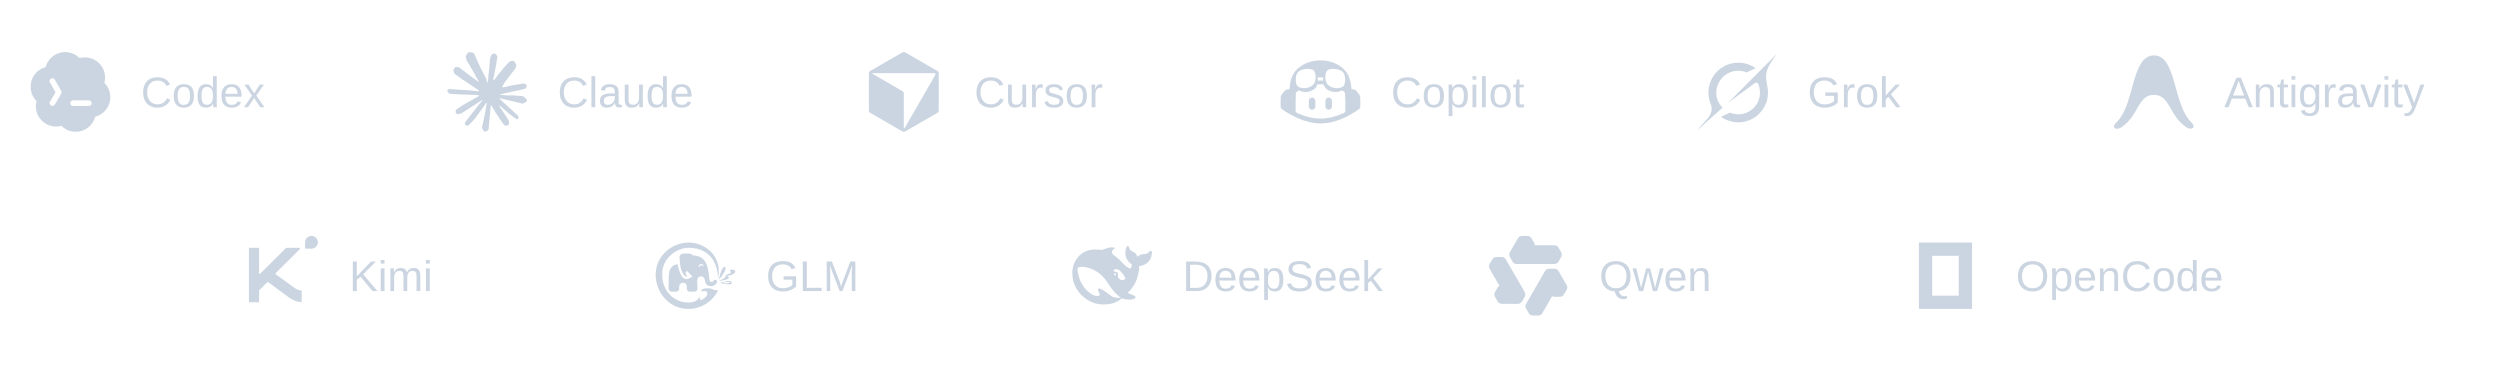
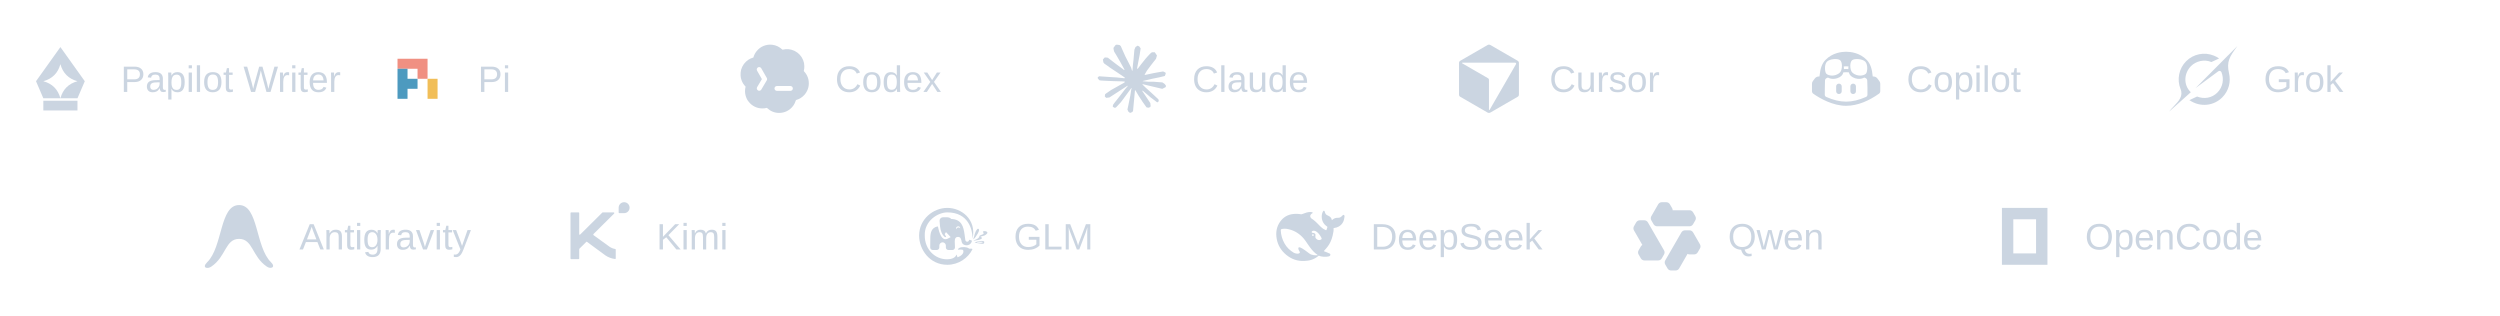
- <svg xmlns="http://www.w3.org/2000/svg" width="816" height="120" viewBox="0 0 816 120" role="img" aria-labelledby="title">
+ <svg xmlns="http://www.w3.org/2000/svg" width="952" height="120" viewBox="0 0 952 120" role="img" aria-labelledby="title">
  <g transform="translate(10 0)">
+     <svg x="0" y="17" width="26" height="26" viewBox="8 4 48 56" fill="#cbd5e1" color="#cbd5e1" fill-rule="evenodd">
+       <path fill-rule="evenodd" d="M32 6L52 34L46 48H18L12 34Z M32 20Q35 31 46 34Q35 37 32 48Q29 37 18 34Q29 31 32 20Z M18 50H46V58H18Z" />
+     </svg>
+     <text x="36" y="35" fill="#cbd5e1" font-family="-apple-system,BlinkMacSystemFont,Segoe UI,Arial,sans-serif" font-size="14" font-weight="500">Papilot Writer</text>
+   </g>
+   <g transform="translate(146 0)">
+     <svg x="0" y="17" width="26" height="26" viewBox="0 0 800 800" fill="#cbd5e1" color="#cbd5e1" fill-rule="evenodd">
+       <path fill="#F09082" d="M165.29 165.29H517.36V400H400V282.65H165.29Z" />
+       <path fill="#4D9ABF" d="M165.29 282.65H282.65V400H400V517.36H282.65V634.72H165.29Z" />
+       <path fill="#F1BE58" d="M517.36 400H634.72V634.72H517.36Z" />
+     </svg>
+     <text x="36" y="35" fill="#cbd5e1" font-family="-apple-system,BlinkMacSystemFont,Segoe UI,Arial,sans-serif" font-size="14" font-weight="500">Pi</text>
+   </g>
+   <g transform="translate(282 0)">
    <svg x="0" y="17" width="26" height="26" viewBox="0 0 24 24" fill="#cbd5e1" color="#cbd5e1" fill-rule="evenodd">
      <path clip-rule="evenodd" d="M8.086.457a6.105 6.105 0 013.046-.415c1.333.153 2.521.72 3.564 1.7a.117.117 0 00.107.029c1.408-.346 2.762-.224 4.061.366l.063.03.154.076c1.357.703 2.33 1.77 2.918 3.198.278.679.418 1.388.421 2.126a5.655 5.655 0 01-.18 1.631.167.167 0 00.04.155 5.982 5.982 0 011.578 2.891c.385 1.901-.01 3.615-1.183 5.14l-.182.22a6.063 6.063 0 01-2.934 1.851.162.162 0 00-.108.102c-.255.736-.511 1.364-.987 1.992-1.199 1.582-2.962 2.462-4.948 2.451-1.583-.008-2.986-.587-4.21-1.736a.145.145 0 00-.14-.032c-.518.167-1.04.191-1.604.185a5.924 5.924 0 01-2.595-.622 6.058 6.058 0 01-2.146-1.781c-.203-.269-.404-.522-.551-.821a7.74 7.74 0 01-.495-1.283 6.11 6.11 0 01-.017-3.064.166.166 0 00.008-.074.115.115 0 00-.037-.064 5.958 5.958 0 01-1.38-2.202 5.196 5.196 0 01-.333-1.589 6.915 6.915 0 01.188-2.132c.45-1.484 1.309-2.648 2.577-3.493.282-.188.55-.334.802-.438.286-.12.573-.22.861-.304a.129.129 0 00.087-.087A6.016 6.016 0 015.635 2.31C6.315 1.464 7.132.846 8.086.457zm-.804 7.85a.848.848 0 00-1.473.842l1.694 2.965-1.688 2.848a.849.849 0 001.46.864l1.94-3.272a.849.849 0 00.007-.854l-1.94-3.393zm5.446 6.24a.849.849 0 000 1.695h4.848a.849.849 0 000-1.696h-4.848z" />
    </svg>
    <text x="36" y="35" fill="#cbd5e1" font-family="-apple-system,BlinkMacSystemFont,Segoe UI,Arial,sans-serif" font-size="14" font-weight="500">Codex</text>
  </g>
-   <g transform="translate(146 0)">
+   <g transform="translate(418 0)">
    <svg x="0" y="17" width="26" height="26" viewBox="0 0 24 24" fill="#cbd5e1" color="#cbd5e1" fill-rule="evenodd">
      <path d="M4.709 15.955l4.72-2.647.08-.23-.08-.128H9.2l-.79-.048-2.698-.073-2.339-.097-2.266-.122-.571-.121L0 11.784l.055-.352.48-.321.686.06 1.52.103 2.278.158 1.652.097 2.449.255h.389l.055-.157-.134-.098-.103-.097-2.358-1.596-2.552-1.688-1.336-.972-.724-.491-.364-.462-.158-1.008.656-.722.881.06.225.061.893.686 1.908 1.476 2.491 1.833.365.304.145-.103.019-.073-.164-.274-1.355-2.446-1.446-2.49-.644-1.032-.17-.619a2.97 2.97 0 01-.104-.729L6.283.134 6.696 0l.996.134.42.364.62 1.414 1.002 2.229 1.555 3.03.456.898.243.832.091.255h.158V9.01l.128-1.706.237-2.095.23-2.695.08-.76.376-.91.747-.492.584.28.48.685-.067.444-.286 1.851-.559 2.903-.364 1.942h.212l.243-.242.985-1.306 1.652-2.064.73-.82.85-.904.547-.431h1.033l.76 1.129-.34 1.166-1.064 1.347-.881 1.142-1.264 1.7-.79 1.36.073.11.188-.02 2.856-.606 1.543-.28 1.841-.315.833.388.091.395-.328.807-1.969.486-2.309.462-3.439.813-.042.03.049.061 1.549.146.662.036h1.622l3.02.225.79.522.474.638-.079.485-1.215.62-1.64-.389-3.829-.91-1.312-.329h-.182v.11l1.093 1.068 2.006 1.81 2.509 2.33.127.578-.322.455-.34-.049-2.205-1.657-.851-.747-1.926-1.62h-.128v.17l.444.649 2.345 3.521.122 1.08-.17.353-.608.213-.668-.122-1.374-1.925-1.415-2.167-1.143-1.943-.14.08-.674 7.254-.316.37-.729.28-.607-.461-.322-.747.322-1.476.389-1.924.315-1.53.286-1.9.17-.632-.012-.042-.14.018-1.434 1.967-2.18 2.945-1.726 1.845-.414.164-.717-.37.067-.662.401-.589 2.388-3.036 1.44-1.882.93-1.086-.006-.158h-.055L4.132 18.56l-1.13.146-.487-.456.061-.746.231-.243 1.908-1.312-.006.006z" />
    </svg>
    <text x="36" y="35" fill="#cbd5e1" font-family="-apple-system,BlinkMacSystemFont,Segoe UI,Arial,sans-serif" font-size="14" font-weight="500">Claude</text>
  </g>
-   <g transform="translate(282 0)">
+   <g transform="translate(554 0)">
    <svg x="0" y="17" width="26" height="26" viewBox="0 0 24 24" fill="#cbd5e1" color="#cbd5e1" fill-rule="evenodd">
      <path d="M22.106 5.68L12.5.135a.998.998 0 00-.998 0L1.893 5.68a.84.84 0 00-.419.726v11.186c0 .3.16.577.42.727l9.607 5.547a.999.999 0 00.998 0l9.608-5.547a.84.84 0 00.42-.727V6.407a.84.84 0 00-.42-.726zm-.603 1.176L12.228 22.92c-.063.108-.228.064-.228-.061V12.34a.59.59 0 00-.295-.51l-9.11-5.26c-.107-.062-.063-.228.062-.228h18.55c.264 0 .428.286.296.514z" />
    </svg>
    <text x="36" y="35" fill="#cbd5e1" font-family="-apple-system,BlinkMacSystemFont,Segoe UI,Arial,sans-serif" font-size="14" font-weight="500">Cursor</text>
  </g>
-   <g transform="translate(418 0)">
+   <g transform="translate(690 0)">
    <svg x="0" y="17" width="26" height="26" viewBox="0 0 24 24" fill="#cbd5e1" color="#cbd5e1" fill-rule="evenodd">
      <path d="M19.245 5.364c1.322 1.36 1.877 3.216 2.11 5.817.622 0 1.2.135 1.592.654l.73.964c.21.278.323.61.323.955v2.62c0 .339-.173.669-.453.868C20.239 19.602 16.157 21.5 12 21.5c-4.6 0-9.205-2.583-11.547-4.258-.28-.2-.452-.53-.453-.868v-2.62c0-.345.113-.679.321-.956l.73-.963c.392-.517.974-.654 1.593-.654l.029-.297c.25-2.446.81-4.213 2.082-5.52 2.461-2.54 5.71-2.851 7.146-2.864h.198c1.436.013 4.685.323 7.146 2.864zm-7.244 4.328c-.284 0-.613.016-.962.05-.123.447-.305.85-.57 1.108-1.05 1.023-2.316 1.18-2.994 1.18-.638 0-1.306-.13-1.851-.464-.516.165-1.012.403-1.044.996a65.882 65.882 0 00-.063 2.884l-.002.48c-.002.563-.005 1.126-.013 1.69.002.326.204.63.51.765 2.482 1.102 4.83 1.657 6.99 1.657 2.156 0 4.504-.555 6.985-1.657a.854.854 0 00.51-.766c.03-1.682.006-3.372-.076-5.053-.031-.596-.528-.83-1.046-.996-.546.333-1.212.464-1.85.464-.677 0-1.942-.157-2.993-1.18-.266-.258-.447-.661-.57-1.108-.32-.032-.64-.049-.96-.05zm-2.525 4.013c.539 0 .976.426.976.95v1.753c0 .525-.437.95-.976.95a.964.964 0 01-.976-.95v-1.752c0-.525.437-.951.976-.951zm5 0c.539 0 .976.426.976.95v1.753c0 .525-.437.95-.976.95a.964.964 0 01-.976-.95v-1.752c0-.525.437-.951.976-.951zM7.635 5.087c-1.05.102-1.935.438-2.385.906-.975 1.037-.765 3.668-.21 4.224.405.394 1.17.657 1.995.657h.09c.649-.013 1.785-.176 2.73-1.11.435-.41.705-1.433.675-2.47-.03-.834-.27-1.52-.63-1.813-.39-.336-1.275-.482-2.265-.394zm6.465.394c-.36.292-.6.98-.63 1.813-.03 1.037.24 2.06.675 2.47.968.957 2.136 1.104 2.776 1.11h.044c.825 0 1.59-.263 1.995-.657.555-.556.765-3.187-.21-4.224-.45-.468-1.335-.804-2.385-.906-.99-.088-1.875.058-2.265.394zM12 7.615c-.24 0-.525.015-.84.044.03.16.045.336.06.526l-.001.159a2.94 2.94 0 01-.014.25c.225-.022.425-.027.612-.028h.366c.187 0 .387.006.612.028-.015-.146-.015-.277-.015-.409.015-.19.03-.365.06-.526a9.29 9.29 0 00-.84-.044z" />
    </svg>
    <text x="36" y="35" fill="#cbd5e1" font-family="-apple-system,BlinkMacSystemFont,Segoe UI,Arial,sans-serif" font-size="14" font-weight="500">Copilot</text>
  </g>
-   <g transform="translate(554 0)">
+   <g transform="translate(826 0)">
    <svg x="0" y="17" width="26" height="26" viewBox="0 0 24 24" fill="#cbd5e1" color="#cbd5e1" fill-rule="evenodd">
      <path d="M9.27 15.29l7.978-5.897c.391-.29.95-.177 1.137.272.98 2.369.542 5.215-1.41 7.169-1.951 1.954-4.667 2.382-7.149 1.406l-2.711 1.257c3.889 2.661 8.611 2.003 11.562-.953 2.341-2.344 3.066-5.539 2.388-8.42l.006.007c-.983-4.232.242-5.924 2.75-9.383.06-.082.12-.164.179-.248l-3.301 3.305v-.01L9.267 15.292M7.623 16.723c-2.792-2.67-2.31-6.801.071-9.184 1.761-1.763 4.647-2.483 7.166-1.425l2.705-1.25a7.808 7.808 0 00-1.829-1A8.975 8.975 0 005.984 5.83c-2.533 2.536-3.33 6.436-1.962 9.764 1.022 2.487-.653 4.246-2.34 6.022-.599.63-1.199 1.259-1.682 1.925l7.62-6.815" />
    </svg>
    <text x="36" y="35" fill="#cbd5e1" font-family="-apple-system,BlinkMacSystemFont,Segoe UI,Arial,sans-serif" font-size="14" font-weight="500">Grok</text>
  </g>
-   <g transform="translate(690 0)">
+   <g transform="translate(78 60)">
    <svg x="0" y="17" width="26" height="26" viewBox="0 0 24 24" fill="#cbd5e1" color="#cbd5e1" fill-rule="evenodd">
      <path d="M21.751 22.607c1.34 1.005 3.35.335 1.508-1.508C17.73 15.74 18.904 1 12.037 1 5.17 1 6.342 15.74.815 21.1c-2.01 2.009.167 2.511 1.507 1.506 5.192-3.517 4.857-9.714 9.715-9.714 4.857 0 4.522 6.197 9.714 9.715z" />
    </svg>
    <text x="36" y="35" fill="#cbd5e1" font-family="-apple-system,BlinkMacSystemFont,Segoe UI,Arial,sans-serif" font-size="14" font-weight="500">Antigravity</text>
  </g>
-   <g transform="translate(78 60)">
+   <g transform="translate(214 60)">
    <svg x="0" y="17" width="26" height="26" viewBox="0 0 24 24" fill="#cbd5e1" color="#cbd5e1" fill-rule="evenodd">
      <path d="M21.846 0a1.923 1.923 0 110 3.846H20.15a.226.226 0 01-.227-.226V1.923C19.923.861 20.784 0 21.846 0z" />
      <path d="M11.065 11.199l7.257-7.2c.137-.136.06-.41-.116-.41H14.3a.164.164 0 00-.117.051l-7.82 7.756c-.122.12-.302.013-.302-.179V3.82c0-.127-.083-.23-.185-.23H3.186c-.103 0-.186.103-.186.23V19.77c0 .128.083.23.186.23h2.69c.103 0 .186-.102.186-.23v-3.25c0-.069.025-.135.069-.178l2.424-2.406a.158.158 0 01.205-.023l6.484 4.772a7.677 7.677 0 003.453 1.283c.108.012.2-.095.2-.23v-3.06c0-.117-.07-.212-.164-.227a5.028 5.028 0 01-2.027-.807l-5.613-4.064c-.117-.078-.132-.279-.028-.381z" />
    </svg>
    <text x="36" y="35" fill="#cbd5e1" font-family="-apple-system,BlinkMacSystemFont,Segoe UI,Arial,sans-serif" font-size="14" font-weight="500">Kimi</text>
  </g>
-   <g transform="translate(214 60)">
+   <g transform="translate(350 60)">
    <svg x="0" y="17" width="26" height="26" viewBox="0 0 24 24" fill="#cbd5e1" color="#cbd5e1" fill-rule="evenodd">
      <path d="M9.917 2c4.906 0 10.178 3.947 8.93 10.58-.014.07-.037.14-.057.21l-.003-.277c-.083-3-1.534-8.934-8.87-8.934-3.393 0-8.137 3.054-7.93 8.158-.04 4.778 3.555 8.4 7.95 8.332l.073-.001c1.2-.033 2.763-.429 3.1-1.657.063-.031.26.534.268.598.048.256.112.369.192.34.981-.348 2.286-1.222 1.952-2.38-.176-.61-1.775-.147-1.921-.347.418-.979 2.234-.926 3.153-.716.443.102.657.38 1.012.442.29.052.981-.2.96.242C17.226 19.632 13.833 22 9.918 22 3.654 22 0 16.574 0 11.737 0 5.947 4.959 2 9.917 2zM9.9 5.3c.484 0 1.125.225 1.38.585 3.669.145 4.313 2.686 4.694 5.444.255 1.838.315 2.3.182 1.387l.083.59c.068.448.554.737.982.516.144-.075.254-.231.328-.47a.2.2 0 01.258-.13l.625.22a.2.2 0 01.124.238 2.172 2.172 0 01-.51.92c-.878.917-2.757.664-3.08-.62-.14-.554-.055-.626-.345-1.242-.292-.621-1.238-.709-1.69-.295-.345.315-.407.805-.406 1.282L12.6 15.9a.9.9 0 01-.9.9h-1.4a.9.9 0 01-.9-.9v-.65a1.15 1.15 0 10-2.3 0v.65a.9.9 0 01-.9.9H4.8a.9.9 0 01-.9-.9l.035-3.239c.012-1.884.356-3.658 2.47-4.134.2-.045.252.13.29.342.025.154.043.252.053.294.701 3.058 1.75 4.299 3.144 3.722l.66-.331.254-.13c.158-.082.25-.131.276-.15.012-.01-.165-.206-.407-.464l-1.012-1.067a8.925 8.925 0 01-.199-.216c-.047-.034-.116.068-.208.306-.074.157-.251.252-.272.326-.013.058.108.298.362.72.164.288.22.508-.31.343-1.04-.8-1.518-2.273-1.684-3.725-.004-.035-.162-1.913-.162-1.913a1.2 1.2 0 011.113-1.281L9.9 5.3zm12.994 8.68c.037.697-.403.704-1.213.591l-1.783-.276c-.265-.053-.385-.099-.313-.147.47-.315 3.268-.93 3.31-.168zm-.915-.083l-.926.042c-.85.077-1.452.24.338.336l.103.003c.815.012 1.264-.359.485-.381zm1.667-3.601h.01c.79.398.067 1.03-.65 1.393-.14.07-.491.176-1.052.315-.241.04-.457.092-.333.16l.01.005c1.952.958-3.123 1.534-2.495 1.285l.38-.148c.68-.266 1.614-.682 1.666-1.337.038-.48 1.253-.442 1.493-.968.048-.106 0-.236-.144-.389-.05-.047-.094-.094-.107-.148-.073-.305.7-.431 1.222-.168zm-2.568-.474c-.135 1.198-2.479 4.192-1.949 2.863l.017-.042c.298-.717.376-2.221 1.337-3.221.25-.26.636.035.595.4zm-7.976-.253c.02-.694 1.002-.968 1.346-.347.01-1.274-1.941-.768-1.346.347z" />
    </svg>
    <text x="36" y="35" fill="#cbd5e1" font-family="-apple-system,BlinkMacSystemFont,Segoe UI,Arial,sans-serif" font-size="14" font-weight="500">GLM</text>
  </g>
-   <g transform="translate(350 60)">
+   <g transform="translate(486 60)">
    <svg x="0" y="17" width="26" height="26" viewBox="0 0 24 24" fill="#cbd5e1" color="#cbd5e1" fill-rule="evenodd">
      <path d="M23.748 4.482c-.254-.124-.364.113-.512.234-.051.039-.094.09-.137.136-.372.397-.806.657-1.373.626-.829-.046-1.537.214-2.163.848-.133-.782-.575-1.248-1.247-1.548-.352-.156-.708-.311-.955-.65-.172-.241-.219-.51-.305-.774-.055-.16-.11-.323-.293-.35-.2-.031-.278.136-.356.276-.313.572-.434 1.202-.422 1.84.027 1.436.633 2.58 1.838 3.393.137.093.172.187.129.323-.082.28-.18.552-.266.833-.055.179-.137.217-.329.14a5.526 5.526 0 01-1.736-1.18c-.857-.828-1.631-1.742-2.597-2.458a11.365 11.365 0 00-.689-.471c-.985-.957.13-1.743.388-1.836.27-.098.093-.432-.779-.428-.872.004-1.67.295-2.687.684a3.055 3.055 0 01-.465.137 9.597 9.597 0 00-2.883-.102c-1.885.21-3.39 1.102-4.497 2.623C.082 8.606-.231 10.684.152 12.85c.403 2.284 1.569 4.175 3.36 5.653 1.858 1.533 3.997 2.284 6.438 2.14 1.482-.085 3.133-.284 4.994-1.86.47.234.962.327 1.78.397.63.059 1.236-.03 1.705-.128.735-.156.684-.837.419-.961-2.155-1.004-1.682-.595-2.113-.926 1.096-1.296 2.746-2.642 3.392-7.003.05-.347.007-.565 0-.845-.004-.17.035-.237.23-.256a4.173 4.173 0 001.545-.475c1.396-.763 1.96-2.015 2.093-3.517.02-.23-.004-.467-.247-.588zM11.581 18c-2.089-1.642-3.102-2.183-3.52-2.16-.392.024-.321.471-.235.763.09.288.207.486.371.739.114.167.192.416-.113.603-.673.416-1.842-.14-1.897-.167-1.361-.802-2.5-1.86-3.301-3.307-.774-1.393-1.224-2.887-1.298-4.482-.02-.386.093-.522.477-.592a4.696 4.696 0 011.529-.039c2.132.312 3.946 1.265 5.468 2.774.868.86 1.525 1.887 2.202 2.891.72 1.066 1.494 2.082 2.48 2.914.348.292.625.514.891.677-.802.09-2.14.11-3.054-.614zm1-6.44a.306.306 0 01.415-.287.302.302 0 01.2.288.306.306 0 01-.31.307.303.303 0 01-.304-.308zm3.11 1.596c-.2.081-.399.151-.59.16a1.245 1.245 0 01-.798-.254c-.274-.23-.47-.358-.552-.758a1.73 1.73 0 01.016-.588c.07-.327-.008-.537-.239-.727-.187-.156-.426-.199-.688-.199a.559.559 0 01-.254-.078c-.11-.054-.2-.19-.114-.358.028-.054.16-.186.192-.21.356-.202.767-.136 1.146.016.352.144.618.408 1.001.782.391.451.462.576.685.914.176.265.336.537.445.848.067.195-.019.354-.25.452z" />
    </svg>
    <text x="36" y="35" fill="#cbd5e1" font-family="-apple-system,BlinkMacSystemFont,Segoe UI,Arial,sans-serif" font-size="14" font-weight="500">DeepSeek</text>
  </g>
-   <g transform="translate(486 60)">
+   <g transform="translate(622 60)">
    <svg x="0" y="17" width="26" height="26" viewBox="0 0 24 24" fill="#cbd5e1" color="#cbd5e1" fill-rule="evenodd">
      <path d="M19.713 2.825h-5.907c0-.251-.066-.503-.196-.728L12.819.728A1.46 1.46 0 0 0 11.559 0h-1.58c-.52 0-1 .275-1.26.728l-2.42 4.19a1.45 1.45 0 0 0 0 1.453l.791 1.37c.26.448.74.727 1.26.727h11.36c.52 0 1-.275 1.26-.728l.79-1.37a1.45 1.45 0 0 0 0-1.451l-.79-1.37a1.46 1.46 0 0 0-1.26-.728zM.195 9.905l2.951 5.115a1.46 1.46 0 0 0-.531.531l-.791 1.37a1.45 1.45 0 0 0 0 1.452l.79 1.37c.26.448.74.727 1.26.727h4.84c.52 0 1-.275 1.26-.728l.79-1.37a1.45 1.45 0 0 0 0-1.451L5.086 7.083a1.46 1.46 0 0 0-1.26-.728h-1.58c-.52 0-1 .276-1.26.728l-.79 1.37a1.45 1.45 0 0 0 0 1.452m15.888 13.367 2.951-5.115c.217.125.469.196.728.196h1.582c.52 0 1-.275 1.26-.728l.79-1.37a1.45 1.45 0 0 0 0-1.451l-2.42-4.191a1.46 1.46 0 0 0-1.259-.728h-1.582c-.52 0-1 .276-1.259.728l-5.678 9.838a1.45 1.45 0 0 0 0 1.452l.79 1.37c.26.448.74.727 1.26.727h1.582c.52 0 1-.275 1.26-.728z" />
    </svg>
    <text x="36" y="35" fill="#cbd5e1" font-family="-apple-system,BlinkMacSystemFont,Segoe UI,Arial,sans-serif" font-size="14" font-weight="500">Qwen</text>
  </g>
-   <g transform="translate(622 60)">
+   <g transform="translate(758 60)">
    <svg x="0" y="17" width="26" height="26" viewBox="0 0 24 24" fill="#cbd5e1" color="#cbd5e1" fill-rule="evenodd">
      <path d="M16 6H8v12h8V6zm4 16H4V2h16v20z" />
    </svg>
    <text x="36" y="35" fill="#cbd5e1" font-family="-apple-system,BlinkMacSystemFont,Segoe UI,Arial,sans-serif" font-size="14" font-weight="500">OpenCode</text>
  </g>
</svg>
